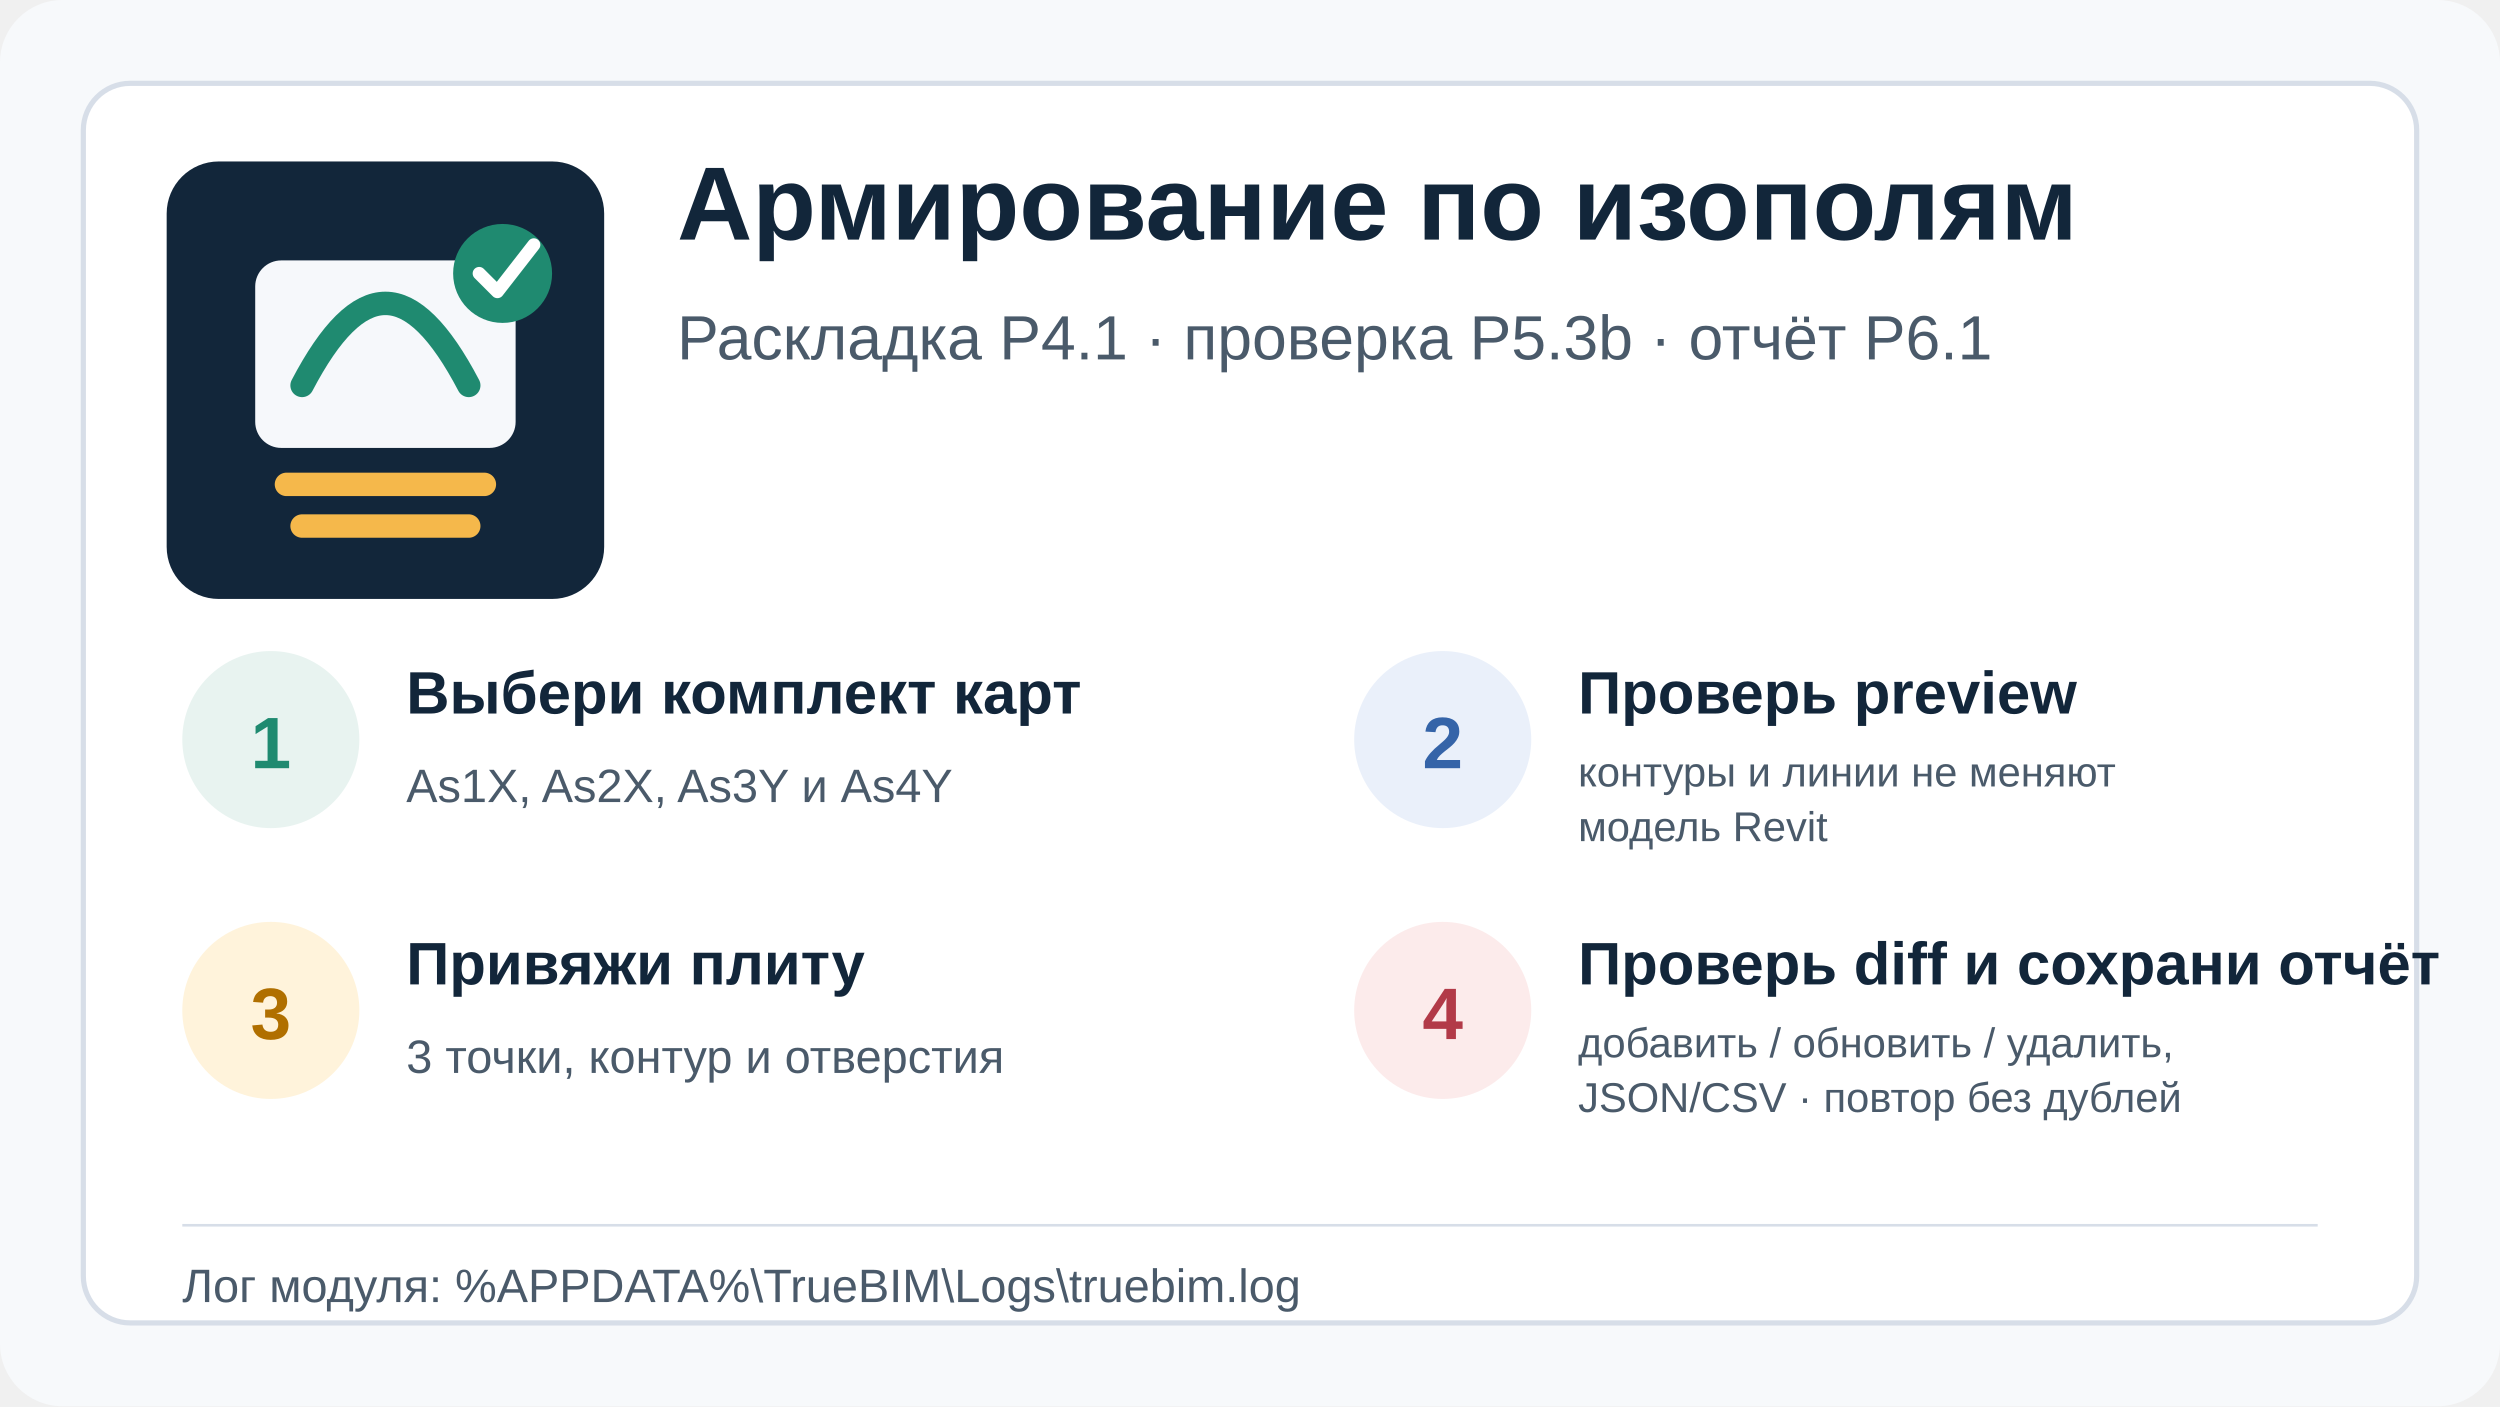
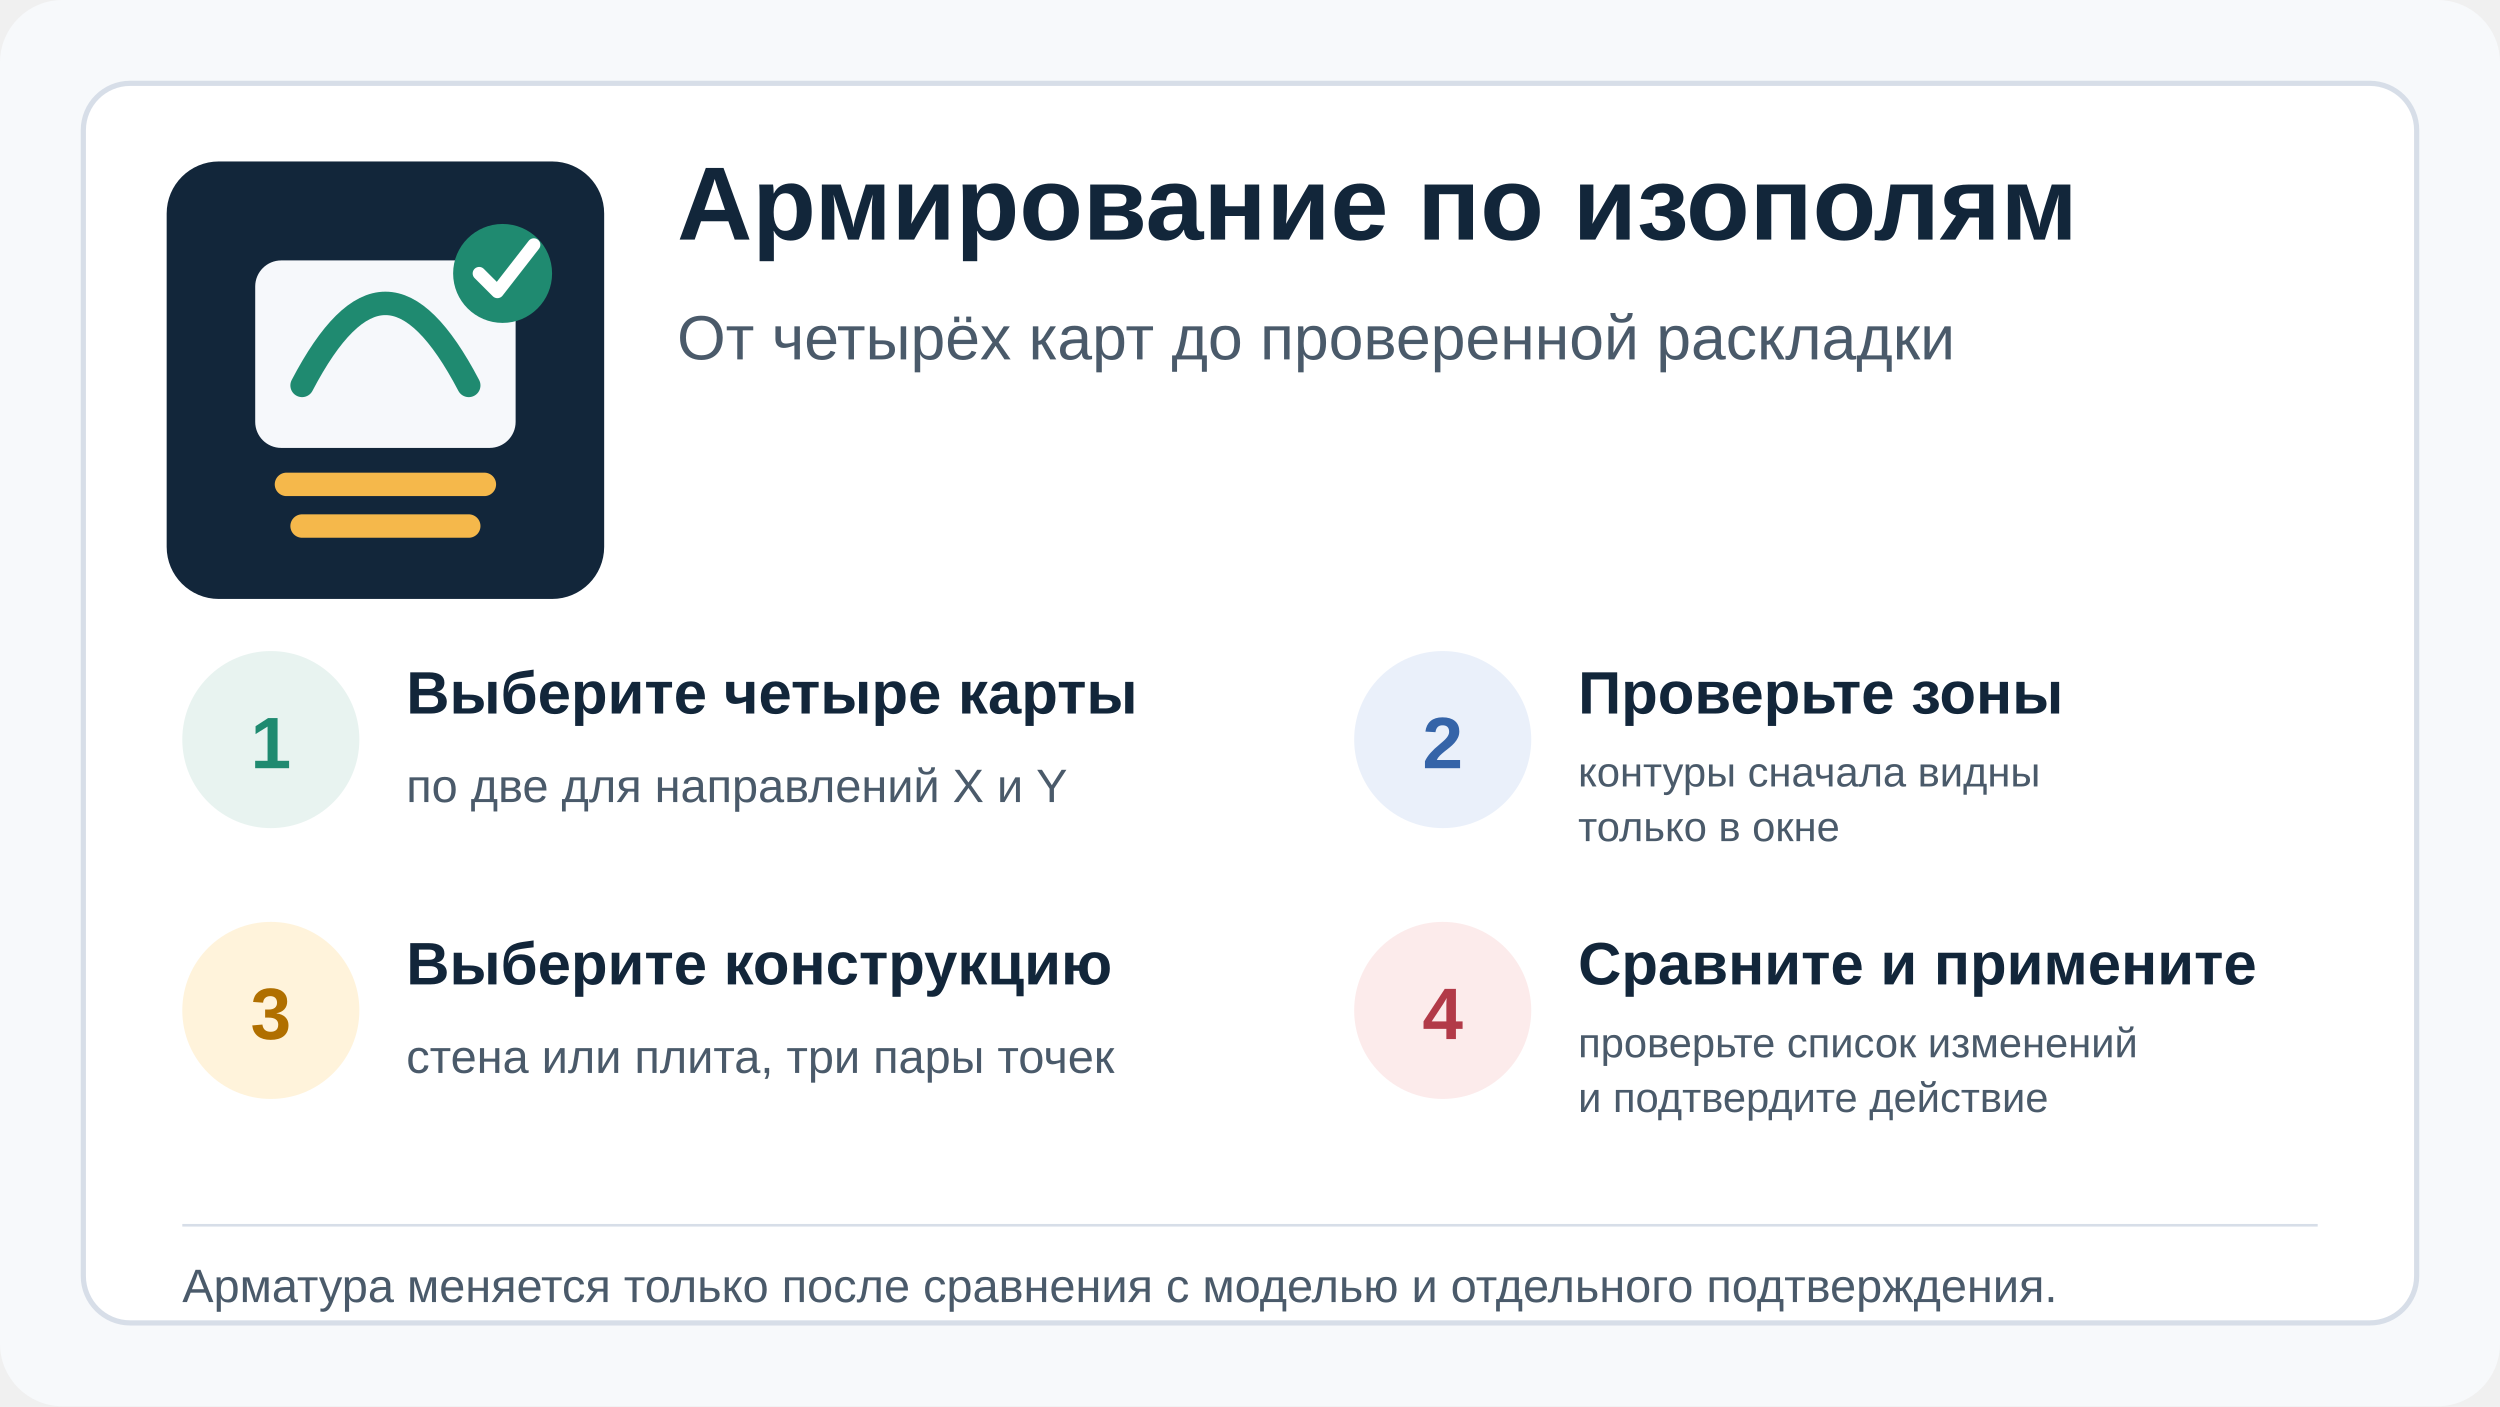
<svg xmlns="http://www.w3.org/2000/svg" width="960" height="540" viewBox="0 0 960 540" role="img" aria-labelledby="title desc">
  <rect width="960" height="540" rx="24" fill="#F7F9FB" />
  <rect x="32" y="32" width="896" height="476" rx="18" fill="#FFFFFF" stroke="#D7DEE8" stroke-width="2" />
  <g transform="translate(64 62)">
    <rect x="0" y="0" width="168" height="168" rx="20" fill="#12263A" />
    <rect x="34" y="38" width="100" height="72" rx="10" fill="#F6F8FB" />
    <path d="M52 86c22-42 42-42 64 0" fill="none" stroke="#1F8A70" stroke-width="9" stroke-linecap="round" />
    <path d="M46 124h76M52 140h64" stroke="#F5B84B" stroke-width="9" stroke-linecap="round" />
    <circle cx="129" cy="43" r="19" fill="#1F8A70" />
    <path d="M120 43l7 7 14-18" fill="none" stroke="#FFFFFF" stroke-width="5" stroke-linecap="round" stroke-linejoin="round" />
  </g>
  <text x="260" y="92" fill="#12263A" font-family="Segoe UI, Arial, sans-serif" font-size="40" font-weight="700">Армирование по изополям</text>
-   <text x="260" y="138" fill="#4A5A6A" font-family="Segoe UI, Arial, sans-serif" font-size="24">Раскладка P4.1 · проверка P5.3b · отчёт P6.1</text>
+   <text x="260" y="138" fill="#4A5A6A" font-family="Segoe UI, Arial, sans-serif" font-size="24">От четырёх карт до проверенной раскладки</text>
  <g font-family="Segoe UI, Arial, sans-serif">
    <g transform="translate(70 250)">
      <circle cx="34" cy="34" r="34" fill="#E8F3F0" />
      <text x="34" y="45" text-anchor="middle" fill="#1F8A70" font-size="28" font-weight="700">1</text>
-       <text x="86" y="24" fill="#12263A" font-size="23" font-weight="700">Выбери комплект карт</text>
-       <text x="86" y="58" fill="#4A5A6A" font-size="18">As1X, As2X, As3Y и As4Y</text>
+       <text x="86" y="24" fill="#12263A" font-size="23" font-weight="700">Выберите четыре карты</text>
+       <text x="86" y="58" fill="#4A5A6A" font-size="18">по две для направлений X и Y</text>
    </g>
    <g transform="translate(520 250)">
      <circle cx="34" cy="34" r="34" fill="#EAF0FA" />
      <text x="34" y="45" text-anchor="middle" fill="#3564A8" font-size="28" font-weight="700">2</text>
-       <text x="86" y="24" fill="#12263A" font-size="23" font-weight="700">Проверь preview</text>
+       <text x="86" y="24" fill="#12263A" font-size="23" font-weight="700">Проверьте зоны</text>
      <text x="86" y="52" fill="#4A5A6A" font-size="16">
-         <tspan x="86" dy="0">контуры и линии не меняют</tspan>
-         <tspan x="86" dy="21">модель Revit</tspan>
+         <tspan x="86" dy="0">контуры сначала видны</tspan>
+         <tspan x="86" dy="21">только в окне</tspan>
      </text>
    </g>
    <g transform="translate(70 354)">
      <circle cx="34" cy="34" r="34" fill="#FFF3DB" />
      <text x="34" y="45" text-anchor="middle" fill="#B06F00" font-size="28" font-weight="700">3</text>
-       <text x="86" y="24" fill="#12263A" font-size="23" font-weight="700">Привяжи плиту</text>
-       <text x="86" y="58" fill="#4A5A6A" font-size="18">3 точки, контур и отверстия</text>
+       <text x="86" y="24" fill="#12263A" font-size="23" font-weight="700">Выберите конструкцию</text>
+       <text x="86" y="58" fill="#4A5A6A" font-size="18">стена или плита, три пары точек</text>
    </g>
    <g transform="translate(520 354)">
      <circle cx="34" cy="34" r="34" fill="#FCEBEB" />
      <text x="34" y="45" text-anchor="middle" fill="#B23A48" font-size="28" font-weight="700">4</text>
-       <text x="86" y="24" fill="#12263A" font-size="23" font-weight="700">Проверь diff и сохрани отчёт</text>
+       <text x="86" y="24" fill="#12263A" font-size="23" font-weight="700">Сравните и примените</text>
      <text x="86" y="52" fill="#4A5A6A" font-size="16">
-         <tspan x="86" dy="0">добавить / обновить / удалить,</tspan>
-         <tspan x="86" dy="21">JSON/CSV · повтор без дублей</tspan>
+         <tspan x="86" dy="0">проверьте список изменений</tspan>
+         <tspan x="86" dy="21">и подтвердите действие</tspan>
      </text>
    </g>
  </g>
  <rect x="70" y="470" width="820" height="1" fill="#D7DEE8" />
-   <text x="70" y="500" fill="#4A5A6A" font-family="Segoe UI, Arial, sans-serif" font-size="18">Лог модуля: %APPDATA%\TrueBIM\Logs\truebim.log</text>
+   <text x="70" y="500" fill="#4A5A6A" font-family="Segoe UI, Arial, sans-serif" font-size="18">Арматура меняется только после сравнения с моделью и отдельного подтверждения.</text>
</svg>
